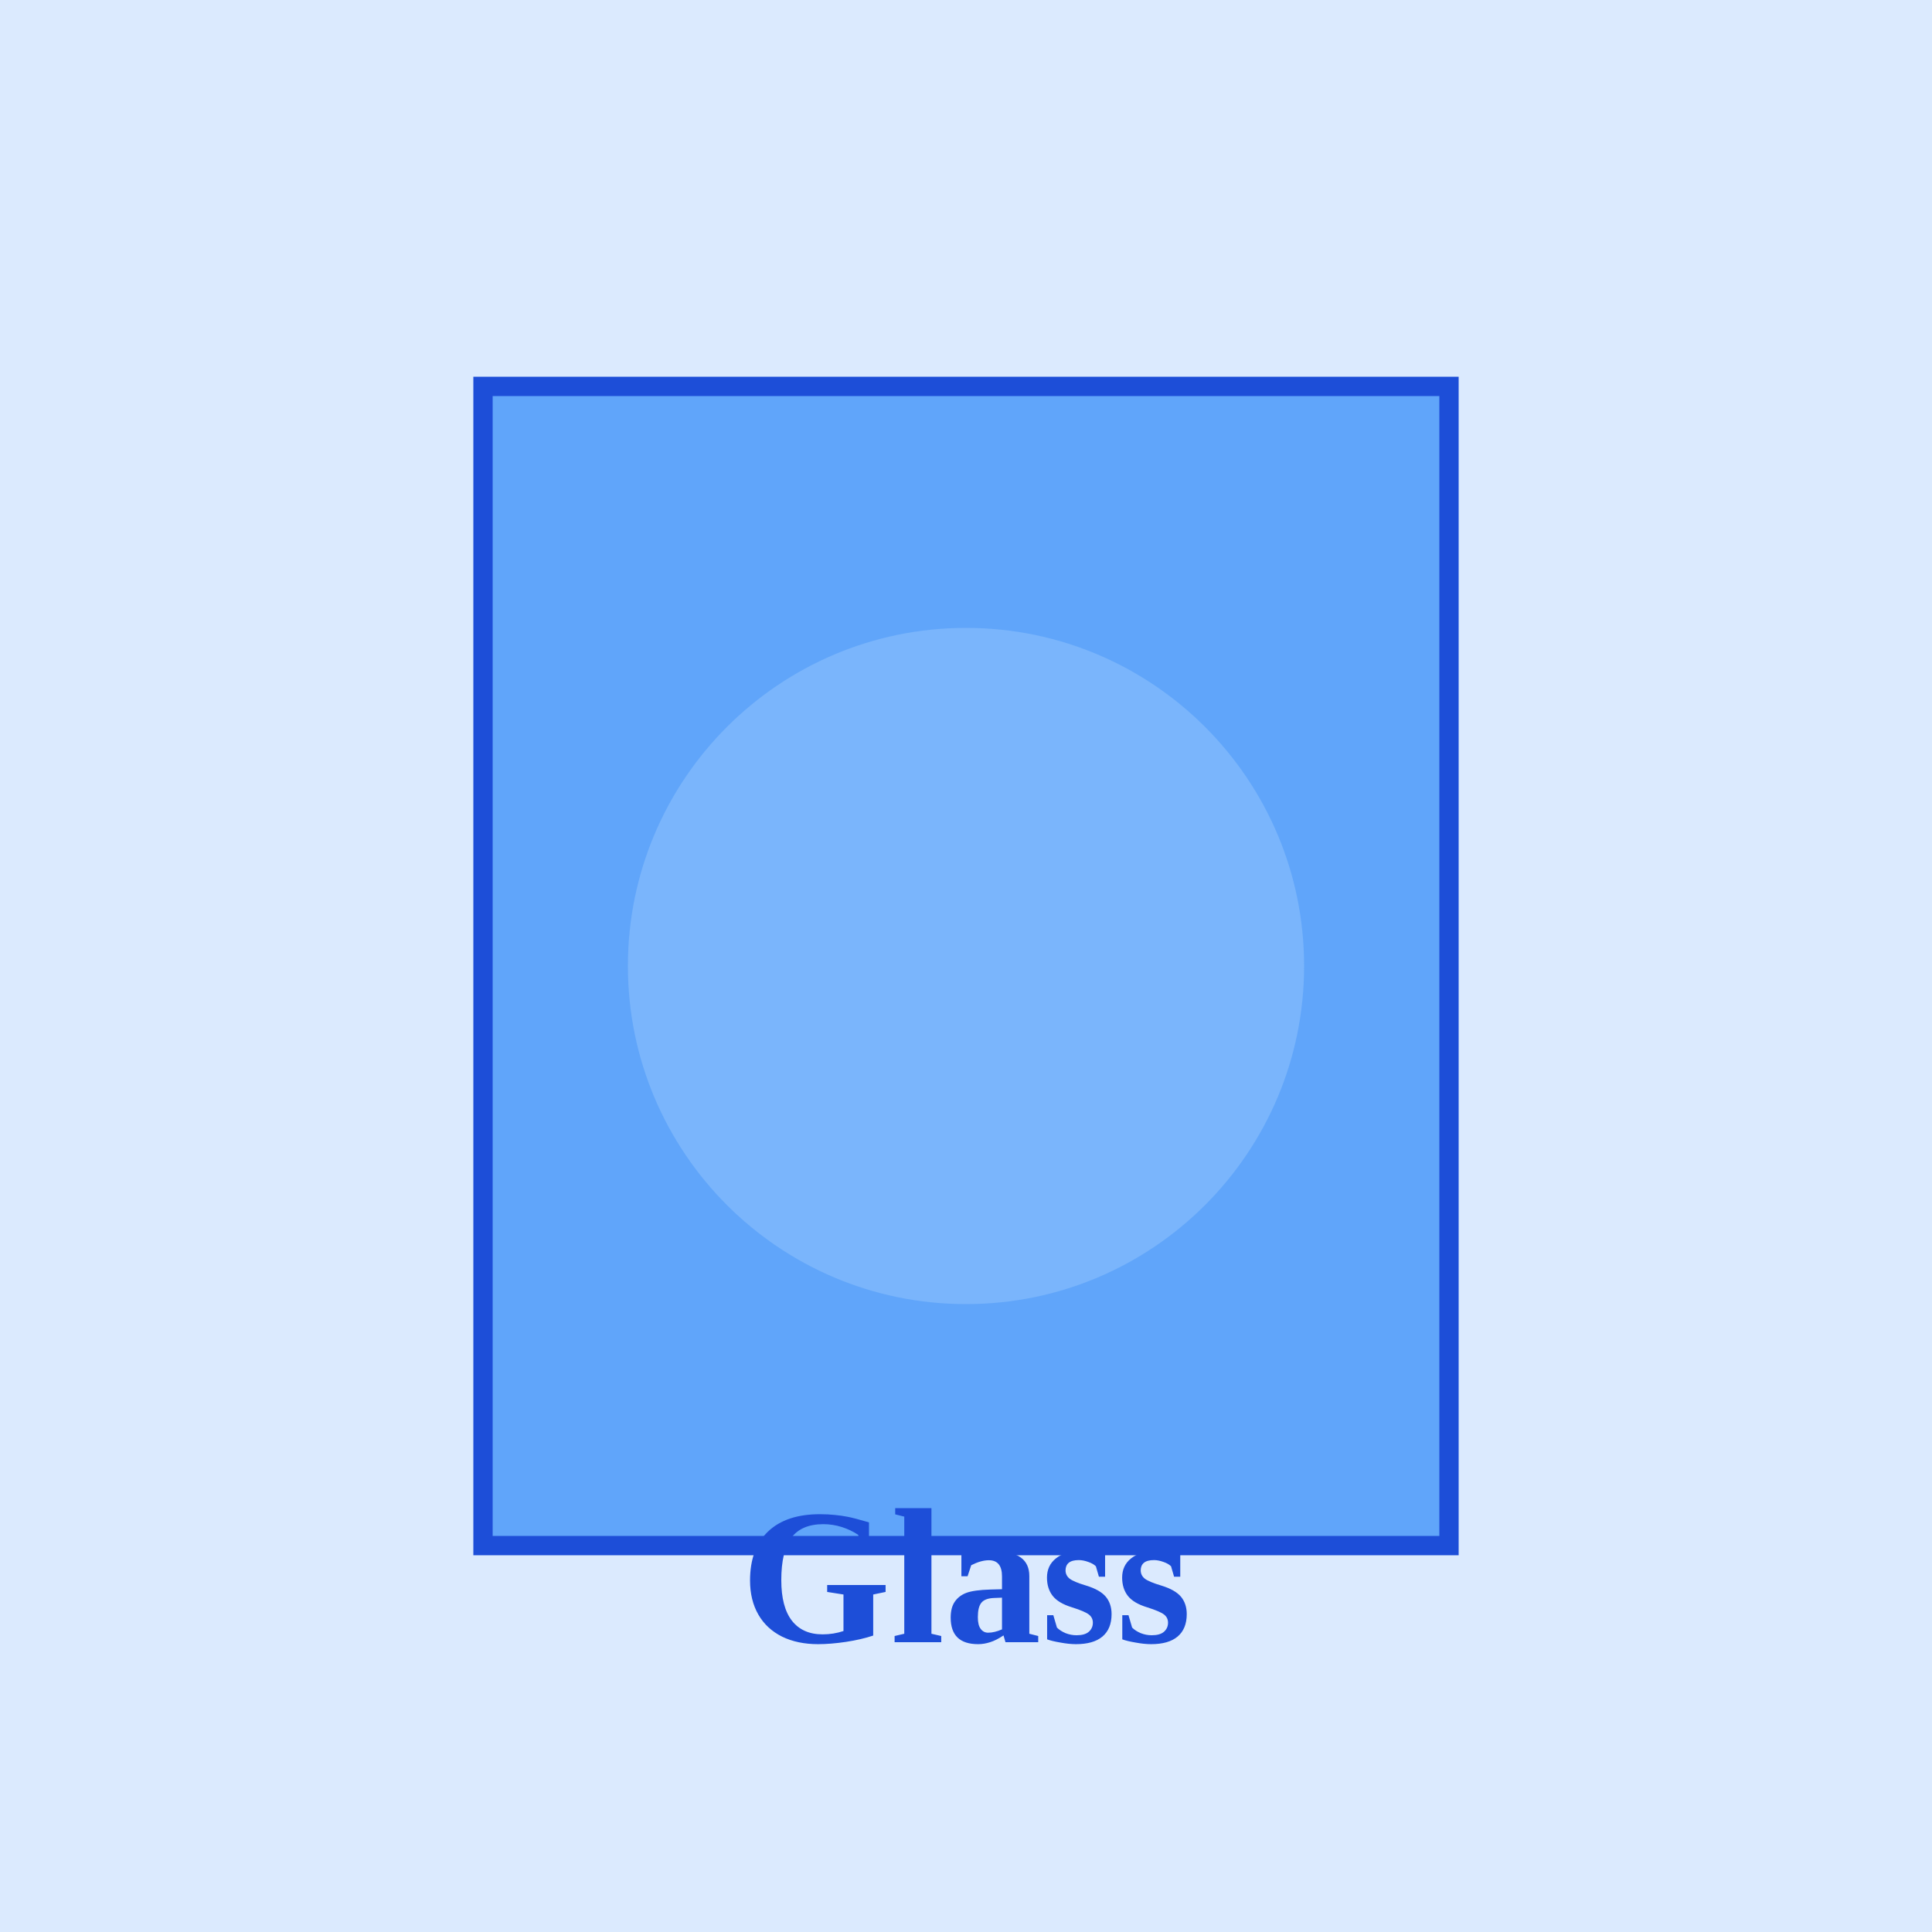
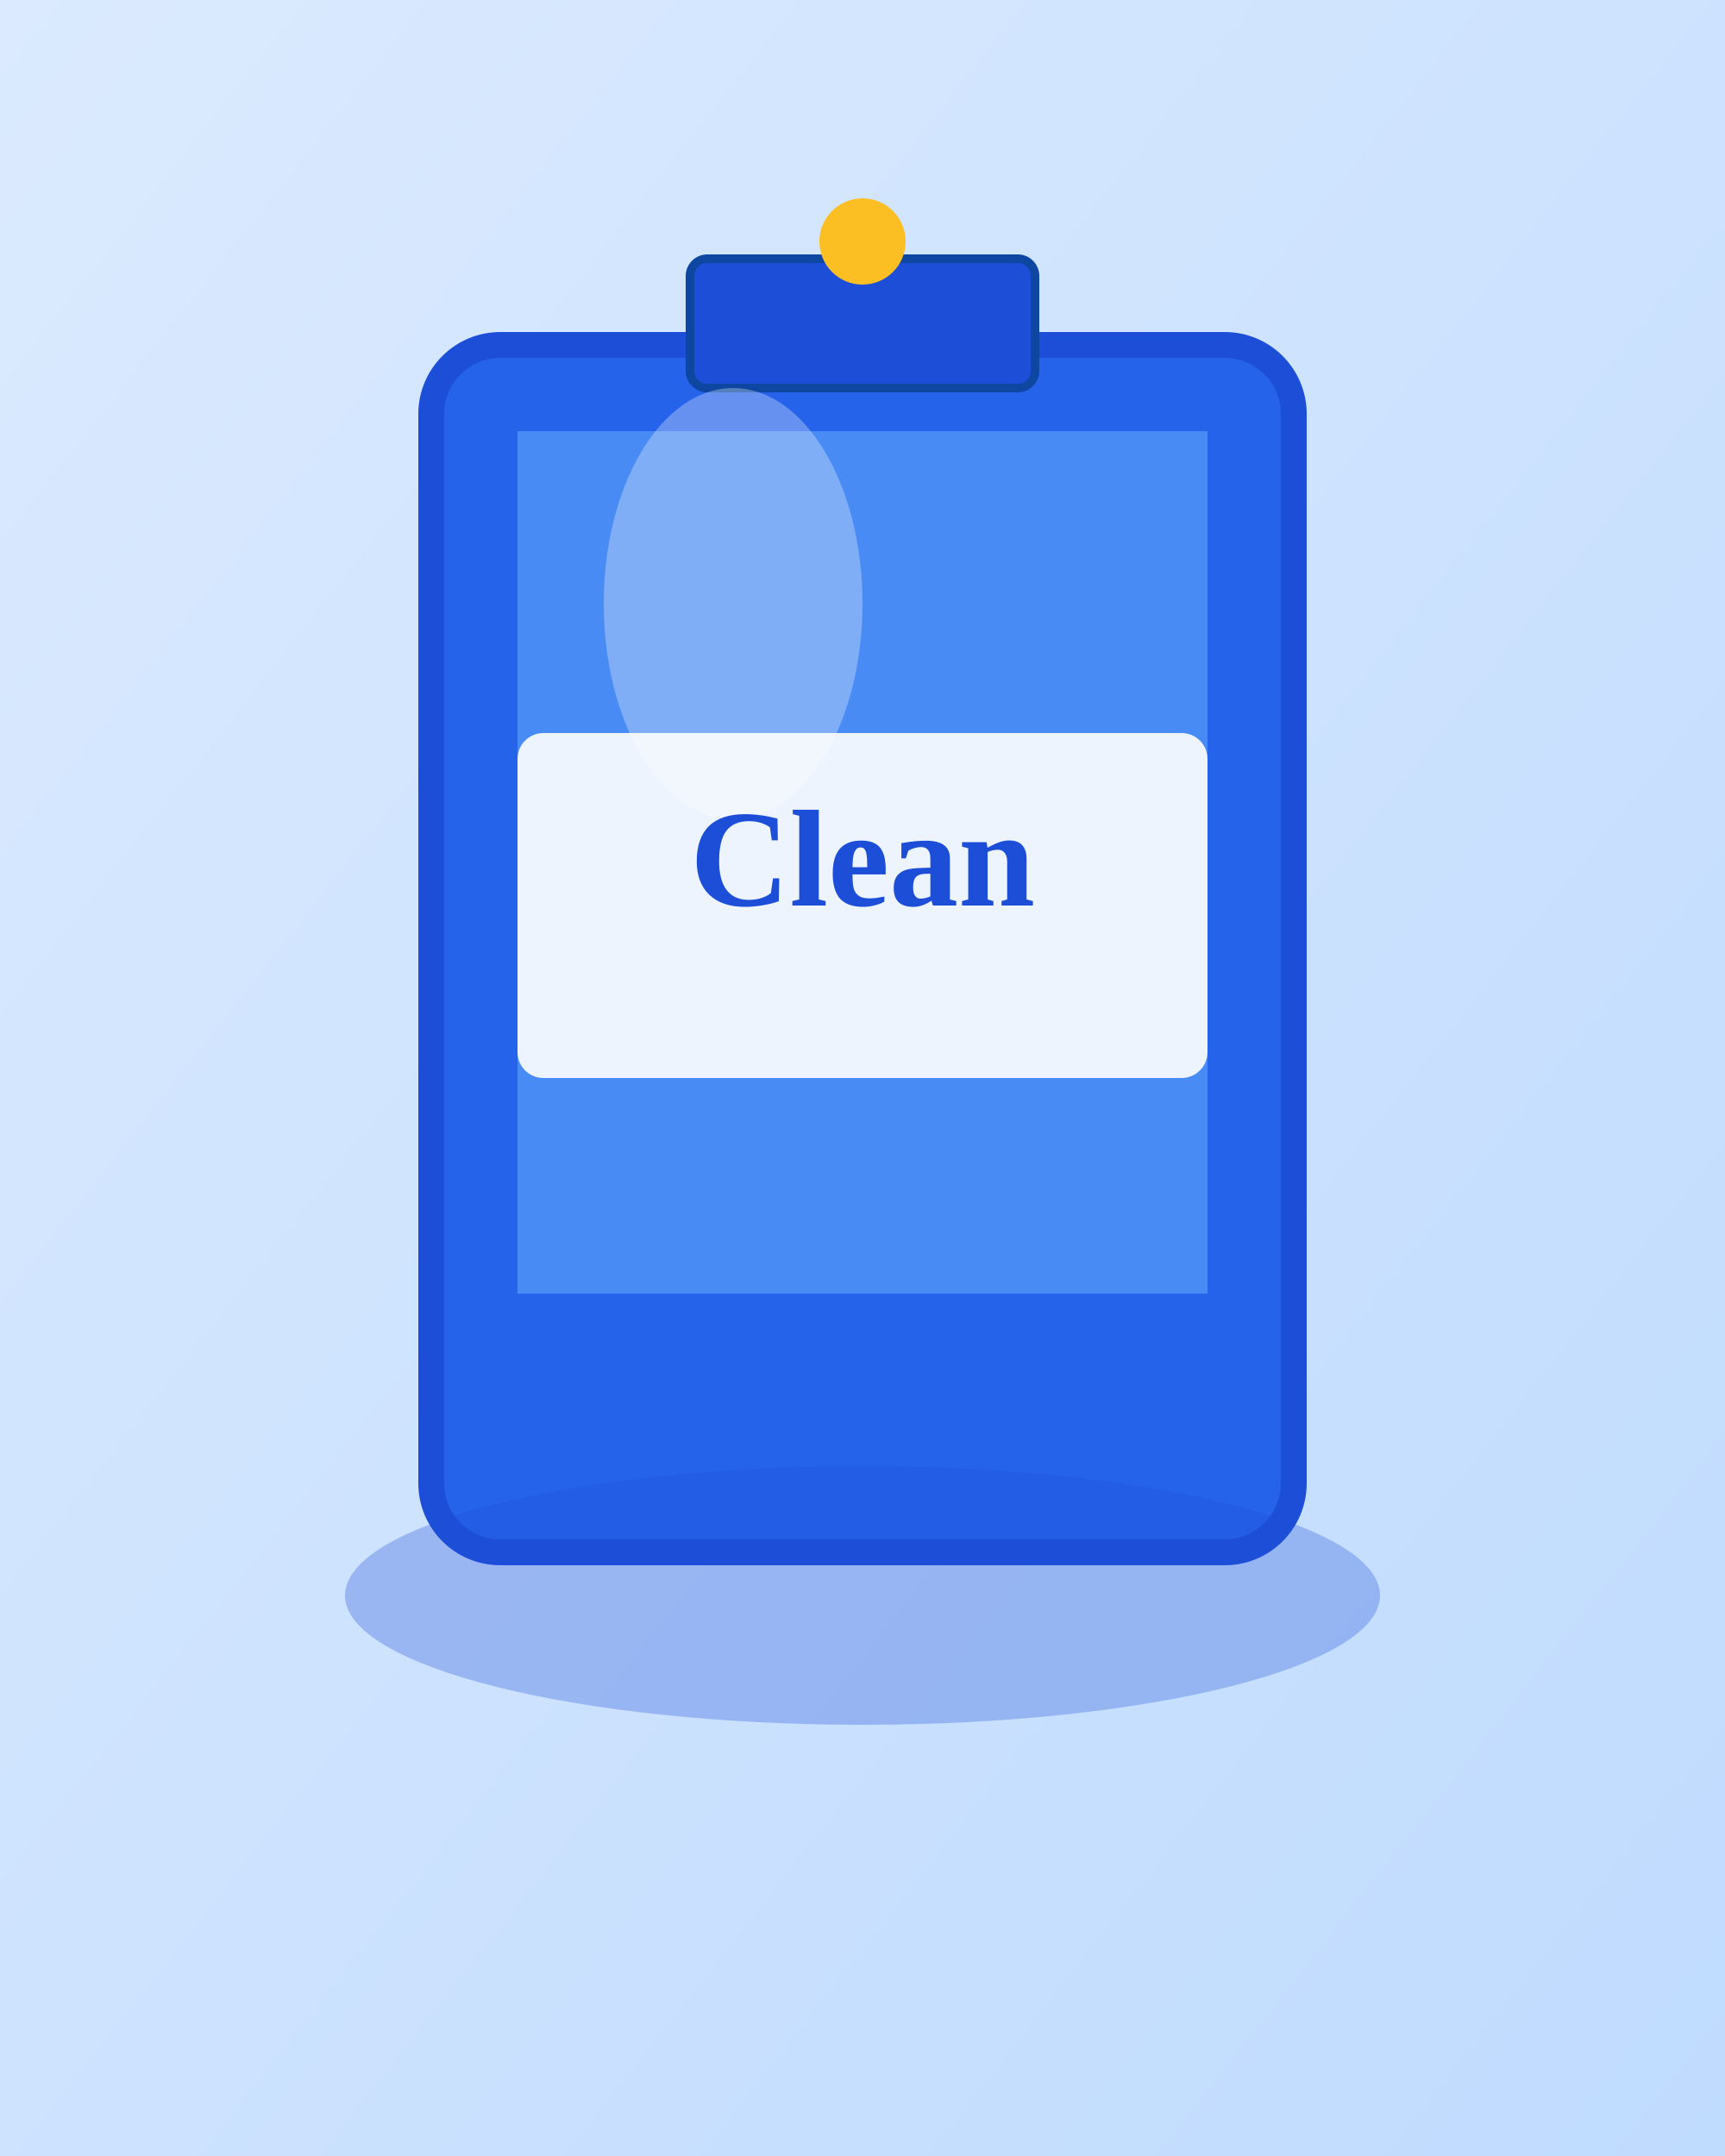
- <svg xmlns="http://www.w3.org/2000/svg" viewBox="0 0 200 200">
-   <rect width="200" height="200" fill="#dbeafe" />
-   <rect x="50" y="40" width="100" height="120" fill="#60a5fa" stroke="#1d4ed8" stroke-width="2" />
-   <circle cx="100" cy="100" r="35" fill="#93c5fd" opacity="0.5" />
-   <text x="100" y="170" font-size="20" font-weight="bold" text-anchor="middle" fill="#1d4ed8">Glass</text>
+ <svg xmlns="http://www.w3.org/2000/svg" viewBox="0 0 200 250">
+   <defs>
+     <linearGradient id="grad" x1="0%" y1="0%" x2="100%" y2="100%">
+       <stop offset="0%" style="stop-color:#dbeafe;stop-opacity:1" />
+       <stop offset="100%" style="stop-color:#bfdbfe;stop-opacity:1" />
+     </linearGradient>
+   </defs>
+   <rect width="200" height="250" fill="url(#grad)" />
+   <rect x="50" y="40" width="100" height="140" fill="#2563eb" stroke="#1d4ed8" stroke-width="3" rx="8" />
+   <rect x="60" y="50" width="80" height="100" fill="#60a5fa" opacity="0.6" />
+   <rect x="80" y="30" width="40" height="15" fill="#1d4ed8" stroke="#0d47a1" stroke-width="1" rx="2" />
+   <circle cx="100" cy="28" r="5" fill="#fbbf24" />
+   <ellipse cx="85" cy="70" rx="15" ry="25" fill="white" opacity="0.3" />
+   <rect x="60" y="85" width="80" height="40" fill="white" opacity="0.9" rx="3" />
+   <text x="100" y="105" text-anchor="middle" font-size="16" font-weight="bold" fill="#1d4ed8">Clean</text>
+   <ellipse cx="100" cy="185" rx="60" ry="15" fill="#1d4ed8" opacity="0.3" />
</svg>
